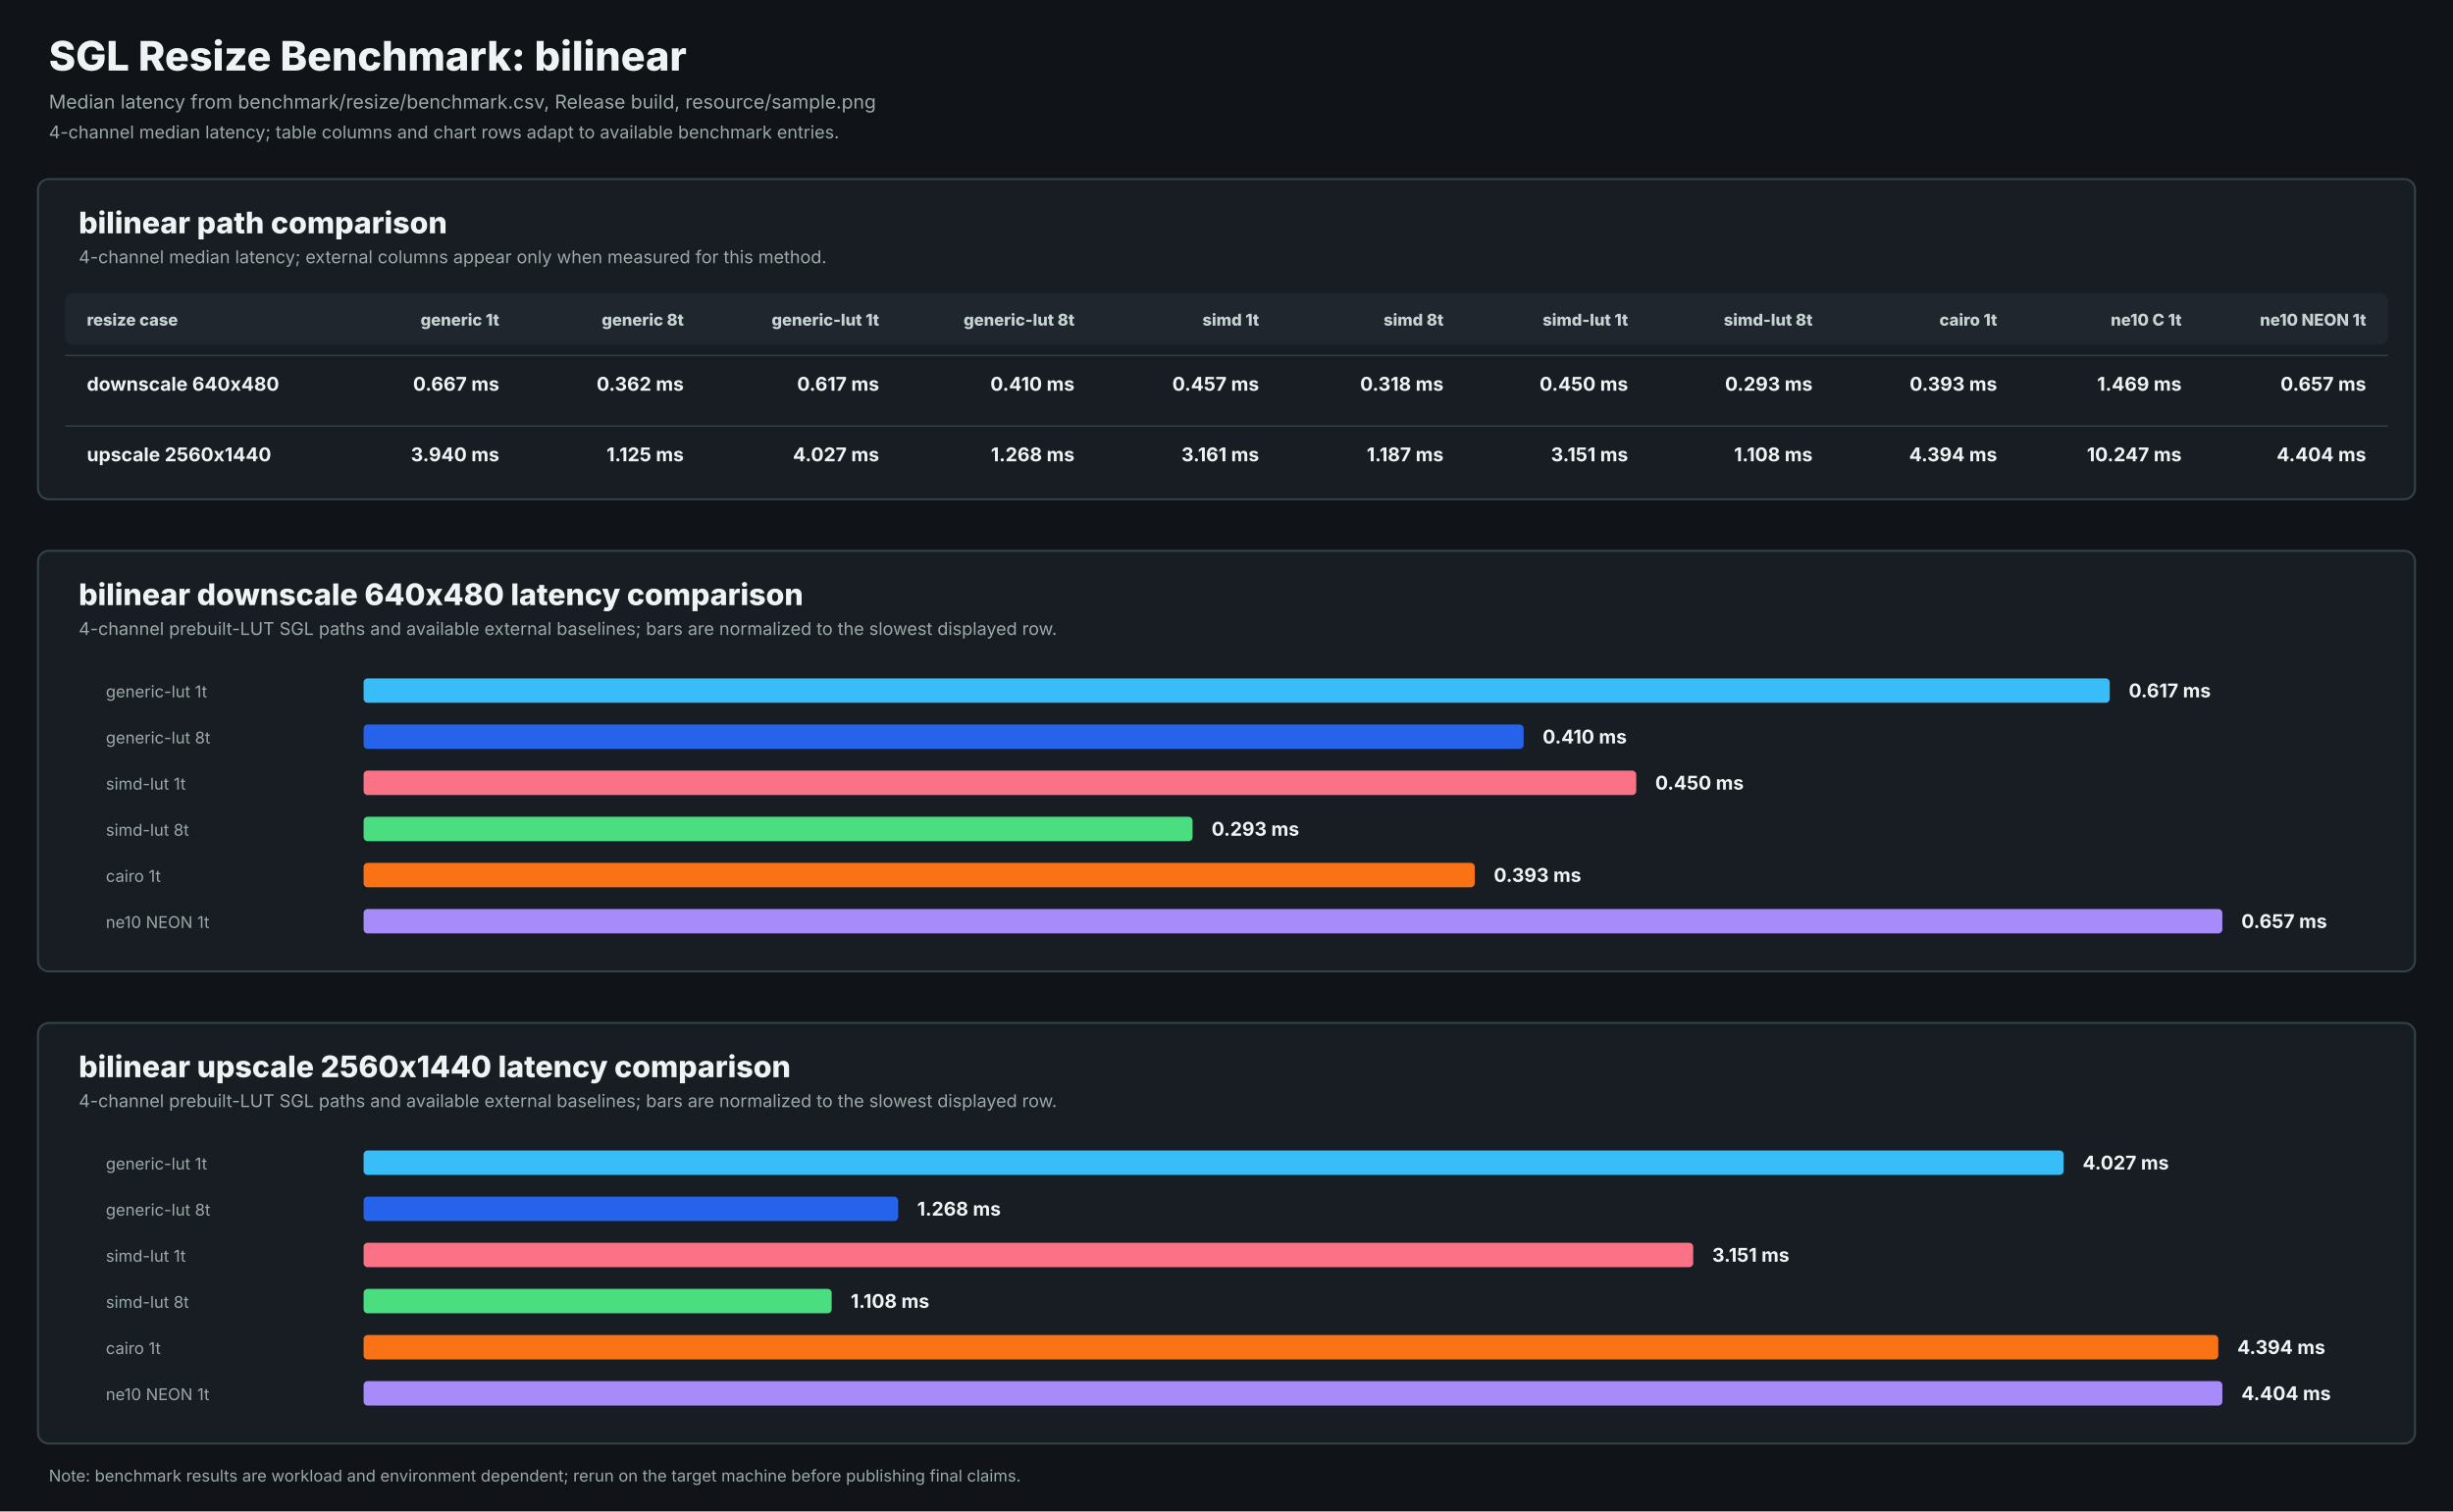
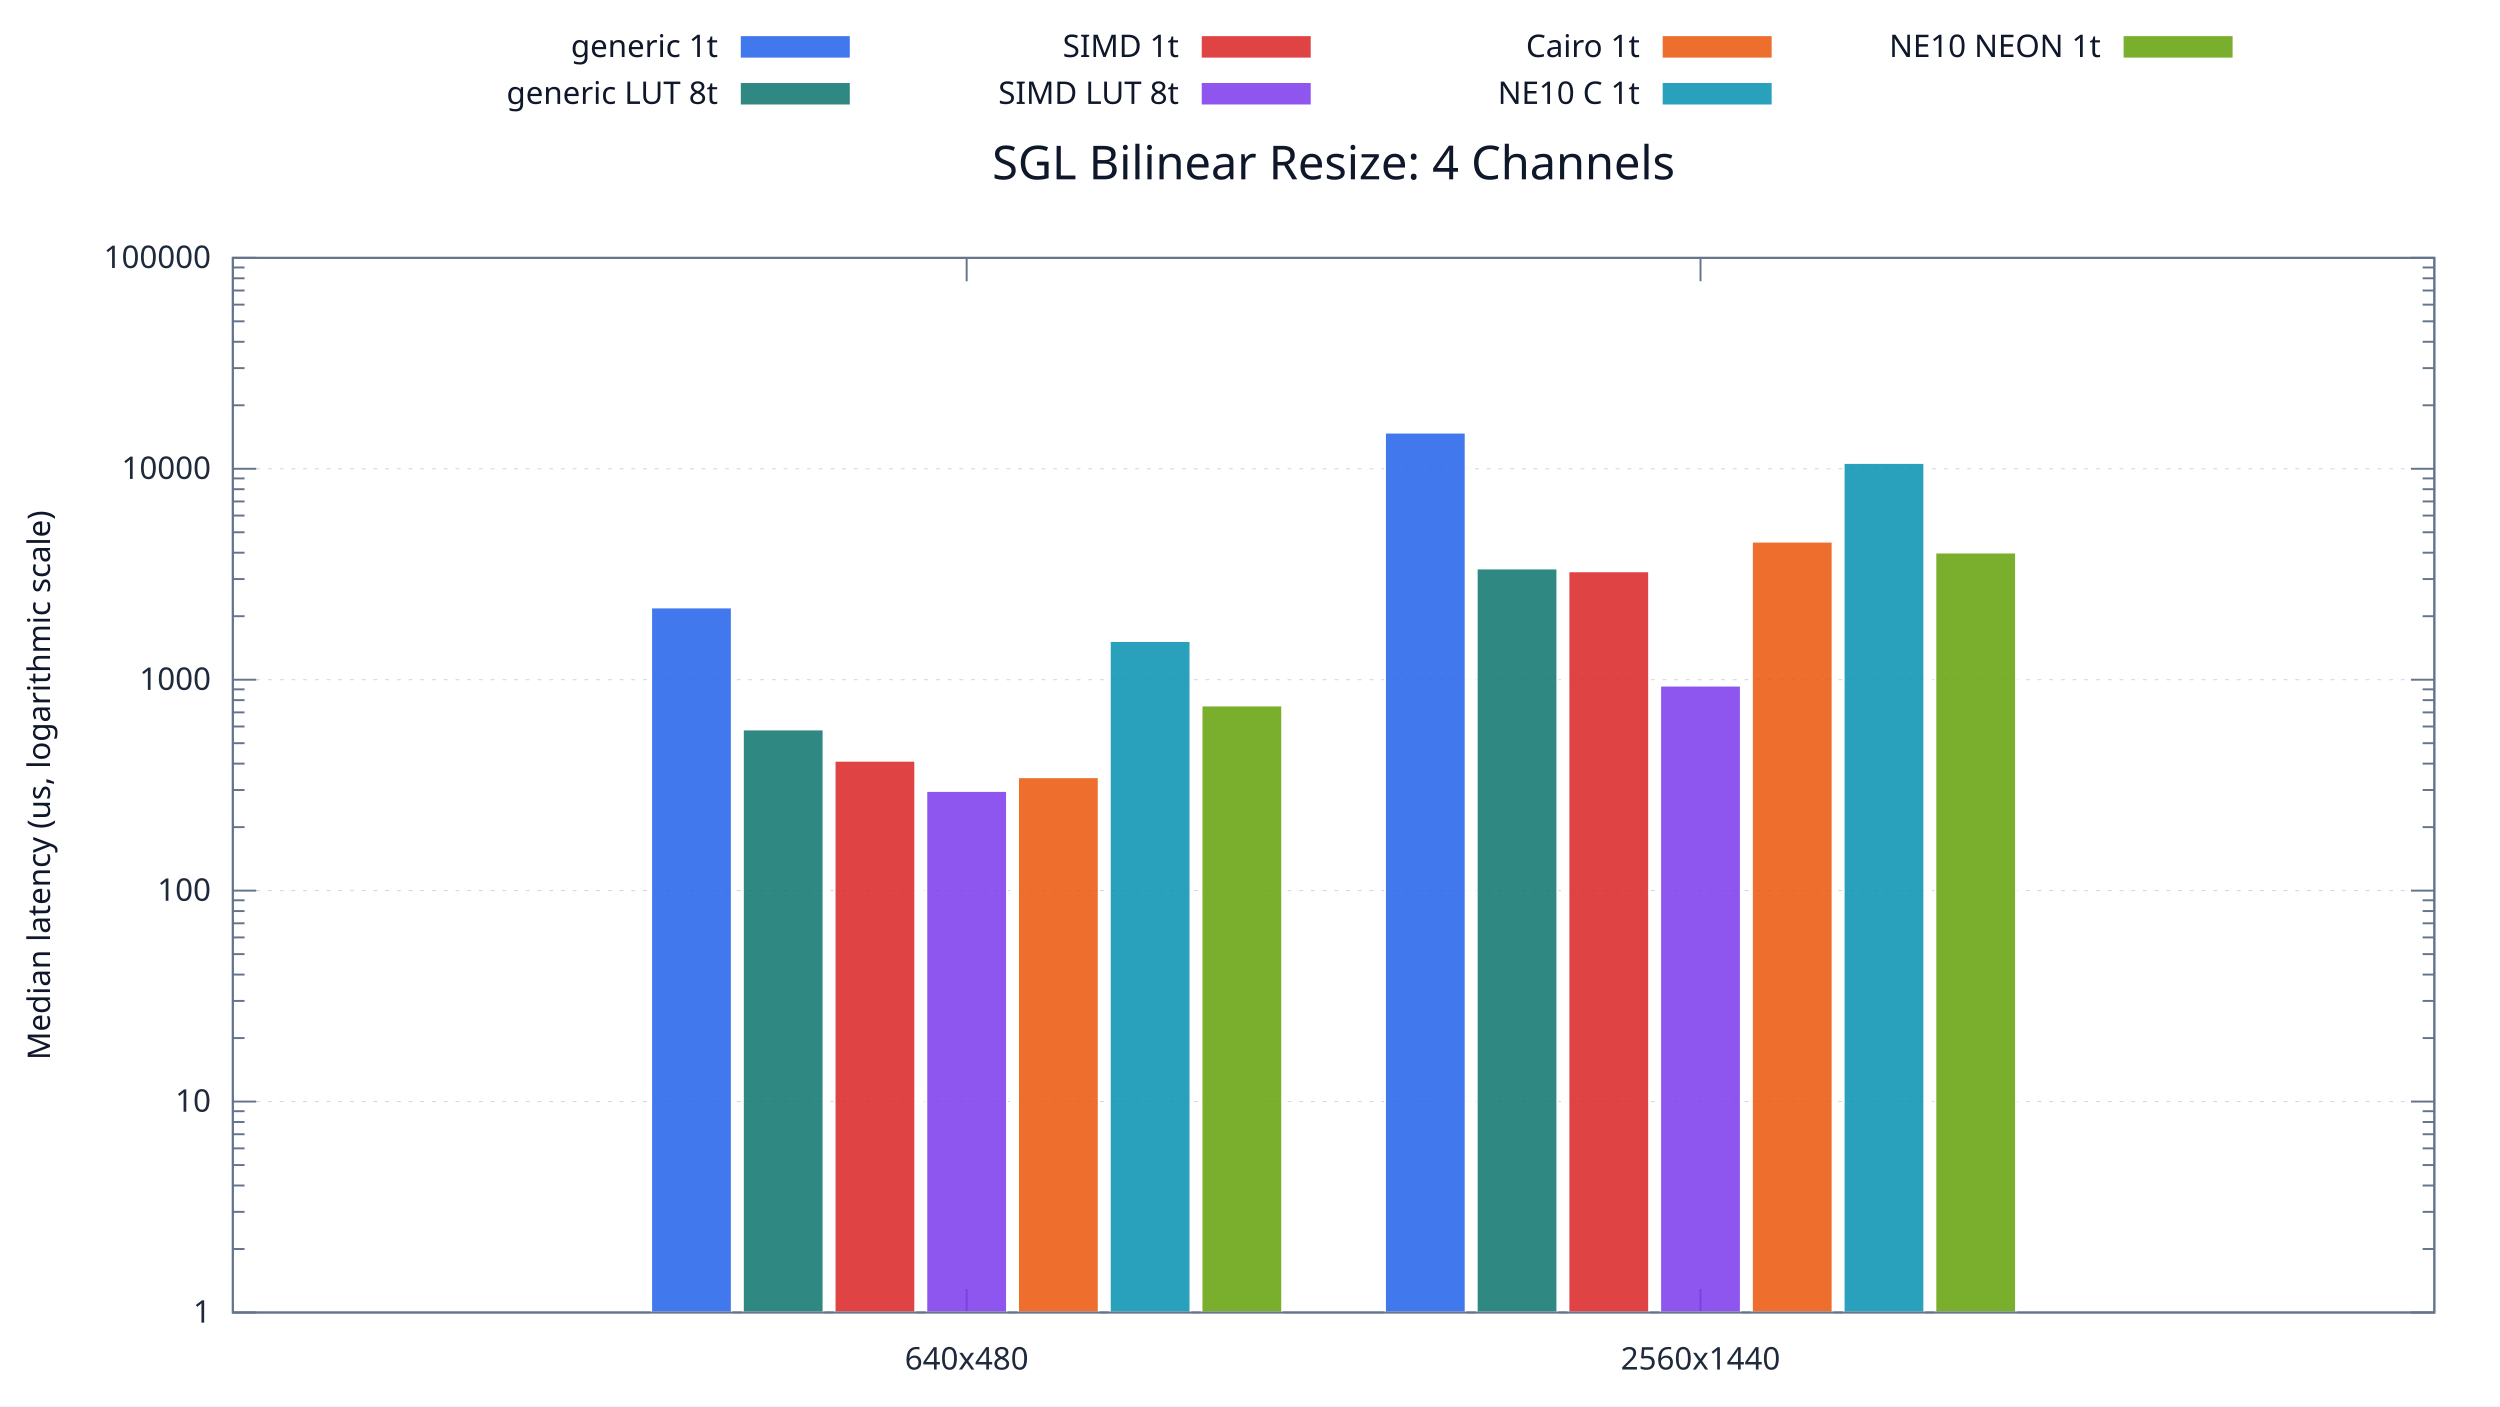
- <svg xmlns="http://www.w3.org/2000/svg" width="1808" height="1114" viewBox="0 0 1808 1114" role="img" aria-labelledby="title desc">
-   <defs>
-     <style>
-       .bg { fill: #101418; }
-       .panel { fill: #171d23; stroke: #34424a; stroke-width: 1.5; }
-       .header { fill: #1f262e; }
-       .line { stroke: #34424a; stroke-width: 1; }
-       .text { fill: #eef4f3; font-family: Inter, "Noto Sans KR", system-ui, sans-serif; }
-       .muted { fill: #9ba9a7; font-family: Inter, "Noto Sans KR", system-ui, sans-serif; }
-       .small { fill: #9ba9a7; font-family: Inter, "Noto Sans KR", system-ui, sans-serif; font-size: 12px; }
-       .cell { fill: #eef4f3; font-family: Inter, "Noto Sans KR", system-ui, sans-serif; font-size: 14px; font-weight: 650; }
-       .head { fill: #c6d4d1; font-family: Inter, "Noto Sans KR", system-ui, sans-serif; font-size: 12px; font-weight: 800; }
-       .speed { fill: #facc15; font-family: Inter, "Noto Sans KR", system-ui, sans-serif; font-size: 14px; font-weight: 800; }
-     </style>
-   </defs>
-   <rect class="bg" x="0" y="0" width="1808" height="1114" />
-   <text class="text" x="36" y="52" font-size="30" font-weight="800">SGL Resize Benchmark: bilinear</text>
-   <text class="muted" x="36" y="80" font-size="14">Median latency from benchmark/resize/benchmark.csv, Release build, resource/sample.png</text>
-   <text class="muted" x="36" y="102" font-size="13">4-channel median latency; table columns and chart rows adapt to available benchmark entries.</text>
-   <rect class="panel" x="28" y="132" width="1752" height="236" rx="8" />
-   <text class="text" x="58" y="172" font-size="22" font-weight="800">bilinear path comparison</text>
-   <text class="muted" x="58" y="194" font-size="13">4-channel median latency; external columns appear only when measured for this method.</text>
-   <rect class="header" x="48" y="216" width="1712" height="38" rx="6" />
-   <text class="head" x="64" y="240">resize case</text>
-   <text class="head" x="368" y="240" text-anchor="end">generic 1t</text>
-   <text class="head" x="504" y="240" text-anchor="end">generic 8t</text>
-   <text class="head" x="648" y="240" text-anchor="end">generic-lut 1t</text>
-   <text class="head" x="792" y="240" text-anchor="end">generic-lut 8t</text>
-   <text class="head" x="928" y="240" text-anchor="end">simd 1t</text>
-   <text class="head" x="1064" y="240" text-anchor="end">simd 8t</text>
-   <text class="head" x="1200" y="240" text-anchor="end">simd-lut 1t</text>
-   <text class="head" x="1336" y="240" text-anchor="end">simd-lut 8t</text>
-   <text class="head" x="1472" y="240" text-anchor="end">cairo 1t</text>
-   <text class="head" x="1608" y="240" text-anchor="end">ne10 C 1t</text>
-   <text class="head" x="1744" y="240" text-anchor="end">ne10 NEON 1t</text>
-   <line class="line" x1="48" y1="262" x2="1760" y2="262" />
-   <text class="cell" x="64" y="288">downscale 640x480</text>
-   <text class="cell" x="368" y="288" text-anchor="end">0.667 ms</text>
-   <text class="cell" x="504" y="288" text-anchor="end">0.362 ms</text>
-   <text class="cell" x="648" y="288" text-anchor="end">0.617 ms</text>
-   <text class="cell" x="792" y="288" text-anchor="end">0.410 ms</text>
-   <text class="cell" x="928" y="288" text-anchor="end">0.457 ms</text>
-   <text class="cell" x="1064" y="288" text-anchor="end">0.318 ms</text>
-   <text class="cell" x="1200" y="288" text-anchor="end">0.450 ms</text>
-   <text class="cell" x="1336" y="288" text-anchor="end">0.293 ms</text>
-   <text class="cell" x="1472" y="288" text-anchor="end">0.393 ms</text>
-   <text class="cell" x="1608" y="288" text-anchor="end">1.469 ms</text>
-   <text class="cell" x="1744" y="288" text-anchor="end">0.657 ms</text>
-   <line class="line" x1="48" y1="314" x2="1760" y2="314" />
-   <text class="cell" x="64" y="340">upscale 2560x1440</text>
-   <text class="cell" x="368" y="340" text-anchor="end">3.940 ms</text>
-   <text class="cell" x="504" y="340" text-anchor="end">1.125 ms</text>
-   <text class="cell" x="648" y="340" text-anchor="end">4.027 ms</text>
-   <text class="cell" x="792" y="340" text-anchor="end">1.268 ms</text>
-   <text class="cell" x="928" y="340" text-anchor="end">3.161 ms</text>
-   <text class="cell" x="1064" y="340" text-anchor="end">1.187 ms</text>
-   <text class="cell" x="1200" y="340" text-anchor="end">3.151 ms</text>
-   <text class="cell" x="1336" y="340" text-anchor="end">1.108 ms</text>
-   <text class="cell" x="1472" y="340" text-anchor="end">4.394 ms</text>
-   <text class="cell" x="1608" y="340" text-anchor="end">10.247 ms</text>
-   <text class="cell" x="1744" y="340" text-anchor="end">4.404 ms</text>
-   <rect class="panel" x="28" y="406" width="1752" height="310" rx="8" />
-   <text class="text" x="58" y="446" font-size="22" font-weight="800">bilinear downscale 640x480 latency comparison</text>
-   <text class="muted" x="58" y="468" font-size="13">4-channel prebuilt-LUT SGL paths and available external baselines; bars are normalized to the slowest displayed row.</text>
-   <text class="small" x="78" y="514">generic-lut 1t</text>
-   <rect x="268" y="500" width="1287" height="18" rx="3" fill="#38bdf8" />
-   <text class="cell" x="1569" y="514">0.617 ms</text>
-   <text class="small" x="78" y="548">generic-lut 8t</text>
-   <rect x="268" y="534" width="855" height="18" rx="3" fill="#2563eb" />
-   <text class="cell" x="1137" y="548">0.410 ms</text>
-   <text class="small" x="78" y="582">simd-lut 1t</text>
-   <rect x="268" y="568" width="938" height="18" rx="3" fill="#fb7185" />
-   <text class="cell" x="1220" y="582">0.450 ms</text>
-   <text class="small" x="78" y="616">simd-lut 8t</text>
-   <rect x="268" y="602" width="611" height="18" rx="3" fill="#4ade80" />
-   <text class="cell" x="893" y="616">0.293 ms</text>
-   <text class="small" x="78" y="650">cairo 1t</text>
-   <rect x="268" y="636" width="819" height="18" rx="3" fill="#f97316" />
-   <text class="cell" x="1101" y="650">0.393 ms</text>
-   <text class="small" x="78" y="684">ne10 NEON 1t</text>
-   <rect x="268" y="670" width="1370" height="18" rx="3" fill="#a78bfa" />
-   <text class="cell" x="1652" y="684">0.657 ms</text>
-   <rect class="panel" x="28" y="754" width="1752" height="310" rx="8" />
-   <text class="text" x="58" y="794" font-size="22" font-weight="800">bilinear upscale 2560x1440 latency comparison</text>
-   <text class="muted" x="58" y="816" font-size="13">4-channel prebuilt-LUT SGL paths and available external baselines; bars are normalized to the slowest displayed row.</text>
-   <text class="small" x="78" y="862">generic-lut 1t</text>
-   <rect x="268" y="848" width="1253" height="18" rx="3" fill="#38bdf8" />
-   <text class="cell" x="1535" y="862">4.027 ms</text>
-   <text class="small" x="78" y="896">generic-lut 8t</text>
-   <rect x="268" y="882" width="394" height="18" rx="3" fill="#2563eb" />
-   <text class="cell" x="676" y="896">1.268 ms</text>
-   <text class="small" x="78" y="930">simd-lut 1t</text>
-   <rect x="268" y="916" width="980" height="18" rx="3" fill="#fb7185" />
-   <text class="cell" x="1262" y="930">3.151 ms</text>
-   <text class="small" x="78" y="964">simd-lut 8t</text>
-   <rect x="268" y="950" width="345" height="18" rx="3" fill="#4ade80" />
-   <text class="cell" x="627" y="964">1.108 ms</text>
-   <text class="small" x="78" y="998">cairo 1t</text>
-   <rect x="268" y="984" width="1367" height="18" rx="3" fill="#f97316" />
-   <text class="cell" x="1649" y="998">4.394 ms</text>
-   <text class="small" x="78" y="1032">ne10 NEON 1t</text>
-   <rect x="268" y="1018" width="1370" height="18" rx="3" fill="#a78bfa" />
-   <text class="cell" x="1652" y="1032">4.404 ms</text>
-   <text class="small" x="36" y="1092">Note: benchmark results are workload and environment dependent; rerun on the target machine before publishing final claims.</text>
+ <svg xmlns="http://www.w3.org/2000/svg" xmlns:xlink="http://www.w3.org/1999/xlink" viewBox="0 0 1280 720">
+   <g id="gnuplot_canvas">
+     <rect x="0" y="0" width="1280" height="720" fill="#ffffff" />
+     <defs>
+       <circle id="gpDot" r="0.5" stroke-width="0.5" stroke="currentColor" />
+       <path id="gpPt0" stroke-width="0.167" stroke="currentColor" d="M-1,0 h2 M0,-1 v2" />
+       <path id="gpPt1" stroke-width="0.167" stroke="currentColor" d="M-1,-1 L1,1 M1,-1 L-1,1" />
+       <path id="gpPt2" stroke-width="0.167" stroke="currentColor" d="M-1,0 L1,0 M0,-1 L0,1 M-1,-1 L1,1 M-1,1 L1,-1" />
+       <rect id="gpPt3" stroke-width="0.167" stroke="currentColor" x="-1" y="-1" width="2" height="2" />
+       <rect id="gpPt4" stroke-width="0.167" stroke="currentColor" fill="currentColor" x="-1" y="-1" width="2" height="2" />
+       <circle id="gpPt5" stroke-width="0.167" stroke="currentColor" cx="0" cy="0" r="1" />
+       <use xlink:href="#gpPt5" id="gpPt6" fill="currentColor" stroke="none" />
+       <path id="gpPt7" stroke-width="0.167" stroke="currentColor" d="M0,-1.33 L-1.33,0.67 L1.33,0.67 z" />
+       <use xlink:href="#gpPt7" id="gpPt8" fill="currentColor" stroke="none" />
+       <use xlink:href="#gpPt7" id="gpPt9" stroke="currentColor" transform="rotate(180)" />
+       <use xlink:href="#gpPt9" id="gpPt10" fill="currentColor" stroke="none" />
+       <use xlink:href="#gpPt3" id="gpPt11" stroke="currentColor" transform="rotate(45)" />
+       <use xlink:href="#gpPt11" id="gpPt12" fill="currentColor" stroke="none" />
+       <path id="gpPt13" stroke-width="0.167" stroke="currentColor" d="M0,1.330 L1.265,0.411 L0.782,-1.067 L-0.782,-1.076 L-1.265,0.411 z" />
+       <use xlink:href="#gpPt13" id="gpPt14" fill="currentColor" stroke="none" />
+       <filter id="textbox" filterUnits="objectBoundingBox" x="0" y="0" height="1" width="1">
+         <feFlood flood-color="#FFFFFF" flood-opacity="1" result="bgnd" />
+         <feComposite in="SourceGraphic" in2="bgnd" operator="atop" />
+       </filter>
+       <filter id="greybox" filterUnits="objectBoundingBox" x="0" y="0" height="1" width="1">
+         <feFlood flood-color="lightgrey" flood-opacity="1" result="grey" />
+         <feComposite in="SourceGraphic" in2="grey" operator="atop" />
+       </filter>
+     </defs>
+     <g fill="none" color="#FFFFFF" stroke="currentColor" stroke-width="1.00" stroke-linecap="butt" stroke-linejoin="miter">
+ </g>
+     <g fill="none" color="black" stroke="currentColor" stroke-width="1.00" stroke-linecap="butt" stroke-linejoin="miter">
+ </g>
+     <g fill="none" color="black" stroke="rgb(100, 116, 139)" stroke-width="0.50" stroke-linecap="butt" stroke-linejoin="miter">
+ </g>
+     <g fill="none" color="gray" stroke="currentColor" stroke-width="0.50" stroke-linecap="butt" stroke-linejoin="miter">
+       <path stroke="rgb(203, 213, 225)" stroke-dasharray="2,4" class="gridline" d="M119.20,672.00 L1246.39,672.00  " />
+     </g>
+     <g fill="none" color="gray" stroke="rgb(203, 213, 225)" stroke-width="1.00" stroke-linecap="butt" stroke-linejoin="miter">
+ </g>
+     <g fill="none" color="black" stroke="currentColor" stroke-width="1.00" stroke-linecap="butt" stroke-linejoin="miter">
+       <path stroke="rgb(100, 116, 139)" d="M119.20,672.00 L131.20,672.00 M1246.39,672.00 L1234.39,672.00  " />
+       <g transform="translate(108.00,677.20)" stroke="none" fill="rgb(30,41,59)" font-family="sans" font-size="16.00" text-anchor="end">
+         <text>
+           <tspan font-family="sans">1</tspan>
+         </text>
+       </g>
+     </g>
+     <g fill="none" color="black" stroke="currentColor" stroke-width="1.00" stroke-linecap="butt" stroke-linejoin="miter">
+       <path stroke="rgb(100, 116, 139)" d="M119.20,639.49 L125.20,639.49 M1246.39,639.49 L1240.39,639.49 M119.20,620.47 L125.20,620.47 M1246.39,620.47 L1240.39,620.47   M119.20,606.98 L125.20,606.98 M1246.39,606.98 L1240.39,606.98 M119.20,596.51 L125.20,596.51 M1246.39,596.51 L1240.39,596.51   M119.20,587.96 L125.20,587.96 M1246.39,587.96 L1240.39,587.96 M119.20,580.73 L125.20,580.73 M1246.39,580.73 L1240.39,580.73   M119.20,574.47 L125.20,574.47 M1246.39,574.47 L1240.39,574.47 M119.20,568.94 L125.20,568.94 M1246.39,568.94 L1240.39,568.94    " />
+     </g>
+     <g fill="none" color="black" stroke="rgb(100, 116, 139)" stroke-width="0.50" stroke-linecap="butt" stroke-linejoin="miter">
+ </g>
+     <g fill="none" color="gray" stroke="currentColor" stroke-width="0.50" stroke-linecap="butt" stroke-linejoin="miter">
+       <path stroke="rgb(203, 213, 225)" stroke-dasharray="2,4" class="gridline" d="M119.20,564.00 L1246.39,564.00  " />
+     </g>
+     <g fill="none" color="gray" stroke="rgb(203, 213, 225)" stroke-width="1.00" stroke-linecap="butt" stroke-linejoin="miter">
+ </g>
+     <g fill="none" color="black" stroke="currentColor" stroke-width="1.00" stroke-linecap="butt" stroke-linejoin="miter">
+       <path stroke="rgb(100, 116, 139)" d="M119.20,564.00 L131.20,564.00 M1246.39,564.00 L1234.39,564.00  " />
+       <g transform="translate(108.00,569.20)" stroke="none" fill="rgb(30,41,59)" font-family="sans" font-size="16.00" text-anchor="end">
+         <text>
+           <tspan font-family="sans">10</tspan>
+         </text>
+       </g>
+     </g>
+     <g fill="none" color="black" stroke="currentColor" stroke-width="1.00" stroke-linecap="butt" stroke-linejoin="miter">
+       <path stroke="rgb(100, 116, 139)" d="M119.20,531.49 L125.20,531.49 M1246.39,531.49 L1240.39,531.49 M119.20,512.47 L125.20,512.47 M1246.39,512.47 L1240.39,512.47   M119.20,498.98 L125.20,498.98 M1246.39,498.98 L1240.39,498.98 M119.20,488.51 L125.20,488.51 M1246.39,488.51 L1240.39,488.51   M119.20,479.96 L125.20,479.96 M1246.39,479.96 L1240.39,479.96 M119.20,472.73 L125.20,472.73 M1246.39,472.73 L1240.39,472.73   M119.20,466.47 L125.20,466.47 M1246.39,466.47 L1240.39,466.47 M119.20,460.95 L125.20,460.95 M1246.39,460.95 L1240.39,460.95    " />
+     </g>
+     <g fill="none" color="black" stroke="rgb(100, 116, 139)" stroke-width="0.50" stroke-linecap="butt" stroke-linejoin="miter">
+ </g>
+     <g fill="none" color="gray" stroke="currentColor" stroke-width="0.50" stroke-linecap="butt" stroke-linejoin="miter">
+       <path stroke="rgb(203, 213, 225)" stroke-dasharray="2,4" class="gridline" d="M119.20,456.00 L1246.39,456.00  " />
+     </g>
+     <g fill="none" color="gray" stroke="rgb(203, 213, 225)" stroke-width="1.00" stroke-linecap="butt" stroke-linejoin="miter">
+ </g>
+     <g fill="none" color="black" stroke="currentColor" stroke-width="1.00" stroke-linecap="butt" stroke-linejoin="miter">
+       <path stroke="rgb(100, 116, 139)" d="M119.20,456.00 L131.20,456.00 M1246.39,456.00 L1234.39,456.00  " />
+       <g transform="translate(108.00,461.20)" stroke="none" fill="rgb(30,41,59)" font-family="sans" font-size="16.00" text-anchor="end">
+         <text>
+           <tspan font-family="sans">100</tspan>
+         </text>
+       </g>
+     </g>
+     <g fill="none" color="black" stroke="currentColor" stroke-width="1.00" stroke-linecap="butt" stroke-linejoin="miter">
+       <path stroke="rgb(100, 116, 139)" d="M119.20,423.49 L125.20,423.49 M1246.39,423.49 L1240.39,423.49 M119.20,404.48 L125.20,404.48 M1246.39,404.48 L1240.39,404.48   M119.20,390.98 L125.20,390.98 M1246.39,390.98 L1240.39,390.98 M119.20,380.52 L125.20,380.52 M1246.39,380.52 L1240.39,380.52   M119.20,371.97 L125.20,371.97 M1246.39,371.97 L1240.39,371.97 M119.20,364.74 L125.20,364.74 M1246.39,364.74 L1240.39,364.74   M119.20,358.47 L125.20,358.47 M1246.39,358.47 L1240.39,358.47 M119.20,352.95 L125.20,352.95 M1246.39,352.95 L1240.39,352.95    " />
+     </g>
+     <g fill="none" color="black" stroke="rgb(100, 116, 139)" stroke-width="0.50" stroke-linecap="butt" stroke-linejoin="miter">
+ </g>
+     <g fill="none" color="gray" stroke="currentColor" stroke-width="0.50" stroke-linecap="butt" stroke-linejoin="miter">
+       <path stroke="rgb(203, 213, 225)" stroke-dasharray="2,4" class="gridline" d="M119.20,348.01 L1246.39,348.01  " />
+     </g>
+     <g fill="none" color="gray" stroke="rgb(203, 213, 225)" stroke-width="1.00" stroke-linecap="butt" stroke-linejoin="miter">
+ </g>
+     <g fill="none" color="black" stroke="currentColor" stroke-width="1.00" stroke-linecap="butt" stroke-linejoin="miter">
+       <path stroke="rgb(100, 116, 139)" d="M119.20,348.01 L131.20,348.01 M1246.39,348.01 L1234.39,348.01  " />
+       <g transform="translate(108.00,353.21)" stroke="none" fill="rgb(30,41,59)" font-family="sans" font-size="16.00" text-anchor="end">
+         <text>
+           <tspan font-family="sans">1000</tspan>
+         </text>
+       </g>
+     </g>
+     <g fill="none" color="black" stroke="currentColor" stroke-width="1.00" stroke-linecap="butt" stroke-linejoin="miter">
+       <path stroke="rgb(100, 116, 139)" d="M119.20,315.50 L125.20,315.50 M1246.39,315.50 L1240.39,315.50 M119.20,296.48 L125.20,296.48 M1246.39,296.48 L1240.39,296.48   M119.20,282.98 L125.20,282.98 M1246.39,282.98 L1240.39,282.98 M119.20,272.52 L125.20,272.52 M1246.39,272.52 L1240.39,272.52   M119.20,263.97 L125.20,263.97 M1246.39,263.97 L1240.39,263.97 M119.20,256.74 L125.20,256.74 M1246.39,256.74 L1240.39,256.74   M119.20,250.47 L125.20,250.47 M1246.39,250.47 L1240.39,250.47 M119.20,244.95 L125.20,244.95 M1246.39,244.95 L1240.39,244.95    " />
+     </g>
+     <g fill="none" color="black" stroke="rgb(100, 116, 139)" stroke-width="0.50" stroke-linecap="butt" stroke-linejoin="miter">
+ </g>
+     <g fill="none" color="gray" stroke="currentColor" stroke-width="0.50" stroke-linecap="butt" stroke-linejoin="miter">
+       <path stroke="rgb(203, 213, 225)" stroke-dasharray="2,4" class="gridline" d="M119.20,240.01 L1246.39,240.01  " />
+     </g>
+     <g fill="none" color="gray" stroke="rgb(203, 213, 225)" stroke-width="1.00" stroke-linecap="butt" stroke-linejoin="miter">
+ </g>
+     <g fill="none" color="black" stroke="currentColor" stroke-width="1.00" stroke-linecap="butt" stroke-linejoin="miter">
+       <path stroke="rgb(100, 116, 139)" d="M119.20,240.01 L131.20,240.01 M1246.39,240.01 L1234.39,240.01  " />
+       <g transform="translate(108.00,245.21)" stroke="none" fill="rgb(30,41,59)" font-family="sans" font-size="16.00" text-anchor="end">
+         <text>
+           <tspan font-family="sans">10000</tspan>
+         </text>
+       </g>
+     </g>
+     <g fill="none" color="black" stroke="currentColor" stroke-width="1.00" stroke-linecap="butt" stroke-linejoin="miter">
+       <path stroke="rgb(100, 116, 139)" d="M119.20,207.50 L125.20,207.50 M1246.39,207.50 L1240.39,207.50 M119.20,188.48 L125.20,188.48 M1246.39,188.48 L1240.39,188.48   M119.20,174.99 L125.20,174.99 M1246.39,174.99 L1240.39,174.99 M119.20,164.52 L125.20,164.52 M1246.39,164.52 L1240.39,164.52   M119.20,155.97 L125.20,155.97 M1246.39,155.97 L1240.39,155.97 M119.20,148.74 L125.20,148.74 M1246.39,148.74 L1240.39,148.74   M119.20,142.48 L125.20,142.48 M1246.39,142.48 L1240.39,142.48 M119.20,136.95 L125.20,136.95 M1246.39,136.95 L1240.39,136.95    " />
+     </g>
+     <g fill="none" color="black" stroke="rgb(100, 116, 139)" stroke-width="0.50" stroke-linecap="butt" stroke-linejoin="miter">
+ </g>
+     <g fill="none" color="gray" stroke="currentColor" stroke-width="0.50" stroke-linecap="butt" stroke-linejoin="miter">
+       <path stroke="rgb(203, 213, 225)" stroke-dasharray="2,4" class="gridline" d="M119.20,132.01 L1246.39,132.01  " />
+     </g>
+     <g fill="none" color="gray" stroke="rgb(203, 213, 225)" stroke-width="1.00" stroke-linecap="butt" stroke-linejoin="miter">
+ </g>
+     <g fill="none" color="black" stroke="currentColor" stroke-width="1.00" stroke-linecap="butt" stroke-linejoin="miter">
+       <path stroke="rgb(100, 116, 139)" d="M119.20,132.01 L131.20,132.01 M1246.39,132.01 L1234.39,132.01  " />
+       <g transform="translate(108.00,137.21)" stroke="none" fill="rgb(30,41,59)" font-family="sans" font-size="16.00" text-anchor="end">
+         <text>
+           <tspan font-family="sans">100000</tspan>
+         </text>
+       </g>
+     </g>
+     <g fill="none" color="black" stroke="currentColor" stroke-width="1.00" stroke-linecap="butt" stroke-linejoin="miter">
+       <path stroke="rgb(100, 116, 139)" d="M494.93,672.00 L494.93,660.00 M494.93,132.01 L494.93,144.01  " />
+       <g transform="translate(494.93,701.20)" stroke="none" fill="rgb(30,41,59)" font-family="sans" font-size="16.00" text-anchor="middle">
+         <text>
+           <tspan font-family="sans">640x480</tspan>
+         </text>
+       </g>
+     </g>
+     <g fill="none" color="black" stroke="currentColor" stroke-width="1.00" stroke-linecap="butt" stroke-linejoin="miter">
+       <path stroke="rgb(100, 116, 139)" d="M870.66,672.00 L870.66,660.00 M870.66,132.01 L870.66,144.01  " />
+       <g transform="translate(870.66,701.20)" stroke="none" fill="rgb(30,41,59)" font-family="sans" font-size="16.00" text-anchor="middle">
+         <text>
+           <tspan font-family="sans">2560x1440</tspan>
+         </text>
+       </g>
+     </g>
+     <g fill="none" color="black" stroke="currentColor" stroke-width="1.00" stroke-linecap="butt" stroke-linejoin="miter">
+ </g>
+     <g fill="none" color="black" stroke="currentColor" stroke-width="1.00" stroke-linecap="butt" stroke-linejoin="miter">
+       <path stroke="rgb(100, 116, 139)" d="M119.20,132.01 L119.20,672.00 L1246.39,672.00 L1246.39,132.01 L119.20,132.01 Z  " />
+     </g>
+     <g fill="none" color="black" stroke="currentColor" stroke-width="1.00" stroke-linecap="butt" stroke-linejoin="miter">
+ </g>
+     <g id="gnuplot_plot_1">
+       <g fill="none" color="black" stroke="currentColor" stroke-width="1.00" stroke-linecap="butt" stroke-linejoin="miter">
+         <g transform="translate(367.59,29.20)" stroke="none" fill="rgb(15,23,42)" font-family="sans" font-size="16.00" text-anchor="end">
+           <text>
+             <tspan font-family="sans">generic 1t</tspan>
+           </text>
+         </g>
+       </g>
+       <g fill="none" color="black" stroke="currentColor" stroke-width="1.00" stroke-linecap="butt" stroke-linejoin="miter">
+         <g stroke="none" shape-rendering="crispEdges">
+           <polygon fill="rgb( 37,  99, 235)" fill-opacity="0.86" points="378.79,30.00 435.59,30.00 435.59,18.00 378.79,18.00 " />
+         </g>
+         <path stroke="rgb(255, 255, 255)" d="M378.79,30.00 L435.59,30.00 L435.59,18.00 L378.79,18.00 L378.79,30.00 Z  " />
+       </g>
+       <g fill="none" color="black" stroke="currentColor" stroke-width="1.00" stroke-linecap="butt" stroke-linejoin="miter">
+         <g stroke="none" shape-rendering="crispEdges">
+           <polygon fill="rgb( 37,  99, 235)" fill-opacity="0.86" points="333.37,672.00 374.71,672.00 374.71,310.99 333.37,310.99 " />
+         </g>
+         <path stroke="rgb(255, 255, 255)" d="M333.37,672.00 L333.37,311.00 L374.70,311.00 L374.70,672.00 L333.37,672.00 Z  " />
+       </g>
+       <g fill="none" color="black" stroke="currentColor" stroke-width="1.00" stroke-linecap="butt" stroke-linejoin="miter">
+         <g stroke="none" shape-rendering="crispEdges">
+           <polygon fill="rgb( 37,  99, 235)" fill-opacity="0.86" points="709.10,672.00 750.44,672.00 750.44,221.46 709.10,221.46 " />
+         </g>
+         <path stroke="rgb(255, 255, 255)" d="M709.10,672.00 L709.10,221.47 L750.43,221.47 L750.43,672.00 L709.10,672.00 Z  " />
+       </g>
+       <g fill="none" color="black" stroke="currentColor" stroke-width="1.00" stroke-linecap="butt" stroke-linejoin="miter">
+ </g>
+     </g>
+     <g id="gnuplot_plot_2">
+       <g fill="none" color="black" stroke="currentColor" stroke-width="1.00" stroke-linecap="butt" stroke-linejoin="miter">
+         <g transform="translate(367.59,53.20)" stroke="none" fill="rgb(15,23,42)" font-family="sans" font-size="16.00" text-anchor="end">
+           <text>
+             <tspan font-family="sans">generic LUT 8t</tspan>
+           </text>
+         </g>
+       </g>
+       <g fill="none" color="black" stroke="currentColor" stroke-width="1.00" stroke-linecap="butt" stroke-linejoin="miter">
+         <g stroke="none" shape-rendering="crispEdges">
+           <polygon fill="rgb( 15, 118, 110)" fill-opacity="0.86" points="378.79,54.00 435.59,54.00 435.59,42.00 378.79,42.00 " />
+         </g>
+         <path stroke="rgb(255, 255, 255)" d="M378.79,54.00 L435.59,54.00 L435.59,42.00 L378.79,42.00 L378.79,54.00 Z  " />
+       </g>
+       <g fill="none" color="black" stroke="currentColor" stroke-width="1.00" stroke-linecap="butt" stroke-linejoin="miter">
+         <g stroke="none" shape-rendering="crispEdges">
+           <polygon fill="rgb( 15, 118, 110)" fill-opacity="0.86" points="380.33,672.00 421.67,672.00 421.67,373.46 380.33,373.46 " />
+         </g>
+         <path stroke="rgb(255, 255, 255)" d="M380.33,672.00 L380.33,373.47 L421.66,373.47 L421.66,672.00 L380.33,672.00 Z  " />
+       </g>
+       <g fill="none" color="black" stroke="currentColor" stroke-width="1.00" stroke-linecap="butt" stroke-linejoin="miter">
+         <g stroke="none" shape-rendering="crispEdges">
+           <polygon fill="rgb( 15, 118, 110)" fill-opacity="0.86" points="756.06,672.00 797.40,672.00 797.40,291.04 756.06,291.04 " />
+         </g>
+         <path stroke="rgb(255, 255, 255)" d="M756.06,672.00 L756.06,291.05 L797.39,291.05 L797.39,672.00 L756.06,672.00 Z  " />
+       </g>
+       <g fill="none" color="black" stroke="currentColor" stroke-width="1.00" stroke-linecap="butt" stroke-linejoin="miter">
+ </g>
+     </g>
+     <g id="gnuplot_plot_3">
+       <g fill="none" color="black" stroke="currentColor" stroke-width="1.00" stroke-linecap="butt" stroke-linejoin="miter">
+         <g transform="translate(603.59,29.20)" stroke="none" fill="rgb(15,23,42)" font-family="sans" font-size="16.00" text-anchor="end">
+           <text>
+             <tspan font-family="sans">SIMD 1t</tspan>
+           </text>
+         </g>
+       </g>
+       <g fill="none" color="black" stroke="currentColor" stroke-width="1.00" stroke-linecap="butt" stroke-linejoin="miter">
+         <g stroke="none" shape-rendering="crispEdges">
+           <polygon fill="rgb(220,  38,  38)" fill-opacity="0.86" points="614.79,30.00 671.59,30.00 671.59,18.00 614.79,18.00 " />
+         </g>
+         <path stroke="rgb(255, 255, 255)" d="M614.79,30.00 L671.59,30.00 L671.59,18.00 L614.79,18.00 L614.79,30.00 Z  " />
+       </g>
+       <g fill="none" color="black" stroke="currentColor" stroke-width="1.00" stroke-linecap="butt" stroke-linejoin="miter">
+         <g stroke="none" shape-rendering="crispEdges">
+           <polygon fill="rgb(220,  38,  38)" fill-opacity="0.86" points="427.30,672.00 468.64,672.00 468.64,389.47 427.30,389.47 " />
+         </g>
+         <path stroke="rgb(255, 255, 255)" d="M427.30,672.00 L427.30,389.48 L468.63,389.48 L468.63,672.00 L427.30,672.00 Z  " />
+       </g>
+       <g fill="none" color="black" stroke="currentColor" stroke-width="1.00" stroke-linecap="butt" stroke-linejoin="miter">
+         <g stroke="none" shape-rendering="crispEdges">
+           <polygon fill="rgb(220,  38,  38)" fill-opacity="0.86" points="803.03,672.00 844.37,672.00 844.37,292.48 803.03,292.48 " />
+         </g>
+         <path stroke="rgb(255, 255, 255)" d="M803.03,672.00 L803.03,292.49 L844.36,292.49 L844.36,672.00 L803.03,672.00 Z  " />
+       </g>
+       <g fill="none" color="black" stroke="currentColor" stroke-width="1.00" stroke-linecap="butt" stroke-linejoin="miter">
+ </g>
+     </g>
+     <g id="gnuplot_plot_4">
+       <g fill="none" color="black" stroke="currentColor" stroke-width="1.00" stroke-linecap="butt" stroke-linejoin="miter">
+         <g transform="translate(603.59,53.20)" stroke="none" fill="rgb(15,23,42)" font-family="sans" font-size="16.00" text-anchor="end">
+           <text>
+             <tspan font-family="sans">SIMD LUT 8t</tspan>
+           </text>
+         </g>
+       </g>
+       <g fill="none" color="black" stroke="currentColor" stroke-width="1.00" stroke-linecap="butt" stroke-linejoin="miter">
+         <g stroke="none" shape-rendering="crispEdges">
+           <polygon fill="rgb(124,  58, 237)" fill-opacity="0.86" points="614.79,54.00 671.59,54.00 671.59,42.00 614.79,42.00 " />
+         </g>
+         <path stroke="rgb(255, 255, 255)" d="M614.79,54.00 L671.59,54.00 L671.59,42.00 L614.79,42.00 L614.79,54.00 Z  " />
+       </g>
+       <g fill="none" color="black" stroke="currentColor" stroke-width="1.00" stroke-linecap="butt" stroke-linejoin="miter">
+         <g stroke="none" shape-rendering="crispEdges">
+           <polygon fill="rgb(124,  58, 237)" fill-opacity="0.86" points="474.26,672.00 515.61,672.00 515.61,404.94 474.26,404.94 " />
+         </g>
+         <path stroke="rgb(255, 255, 255)" d="M474.26,672.00 L474.26,404.95 L515.60,404.95 L515.60,672.00 L474.26,672.00 Z  " />
+       </g>
+       <g fill="none" color="black" stroke="currentColor" stroke-width="1.00" stroke-linecap="butt" stroke-linejoin="miter">
+         <g stroke="none" shape-rendering="crispEdges">
+           <polygon fill="rgb(124,  58, 237)" fill-opacity="0.86" points="849.99,672.00 891.34,672.00 891.34,351.00 849.99,351.00 " />
+         </g>
+         <path stroke="rgb(255, 255, 255)" d="M849.99,672.00 L849.99,351.01 L891.33,351.01 L891.33,672.00 L849.99,672.00 Z  " />
+       </g>
+       <g fill="none" color="black" stroke="currentColor" stroke-width="1.00" stroke-linecap="butt" stroke-linejoin="miter">
+ </g>
+     </g>
+     <g id="gnuplot_plot_5">
+       <g fill="none" color="black" stroke="currentColor" stroke-width="1.00" stroke-linecap="butt" stroke-linejoin="miter">
+         <g transform="translate(839.59,29.20)" stroke="none" fill="rgb(15,23,42)" font-family="sans" font-size="16.00" text-anchor="end">
+           <text>
+             <tspan font-family="sans">Cairo 1t</tspan>
+           </text>
+         </g>
+       </g>
+       <g fill="none" color="black" stroke="currentColor" stroke-width="1.00" stroke-linecap="butt" stroke-linejoin="miter">
+         <g stroke="none" shape-rendering="crispEdges">
+           <polygon fill="rgb(234,  88,  12)" fill-opacity="0.86" points="850.79,30.00 907.59,30.00 907.59,18.00 850.79,18.00 " />
+         </g>
+         <path stroke="rgb(255, 255, 255)" d="M850.79,30.00 L907.59,30.00 L907.59,18.00 L850.79,18.00 L850.79,30.00 Z  " />
+       </g>
+       <g fill="none" color="black" stroke="currentColor" stroke-width="1.00" stroke-linecap="butt" stroke-linejoin="miter">
+         <g stroke="none" shape-rendering="crispEdges">
+           <polygon fill="rgb(234,  88,  12)" fill-opacity="0.86" points="521.23,672.00 562.57,672.00 562.57,397.91 521.23,397.91 " />
+         </g>
+         <path stroke="rgb(255, 255, 255)" d="M521.23,672.00 L521.23,397.92 L562.56,397.92 L562.56,672.00 L521.23,672.00 Z  " />
+       </g>
+       <g fill="none" color="black" stroke="currentColor" stroke-width="1.00" stroke-linecap="butt" stroke-linejoin="miter">
+         <g stroke="none" shape-rendering="crispEdges">
+           <polygon fill="rgb(234,  88,  12)" fill-opacity="0.86" points="896.96,672.00 938.30,672.00 938.30,277.28 896.96,277.28 " />
+         </g>
+         <path stroke="rgb(255, 255, 255)" d="M896.96,672.00 L896.96,277.29 L938.29,277.29 L938.29,672.00 L896.96,672.00 Z  " />
+       </g>
+       <g fill="none" color="black" stroke="currentColor" stroke-width="1.00" stroke-linecap="butt" stroke-linejoin="miter">
+ </g>
+     </g>
+     <g id="gnuplot_plot_6">
+       <g fill="none" color="black" stroke="currentColor" stroke-width="1.00" stroke-linecap="butt" stroke-linejoin="miter">
+         <g transform="translate(839.59,53.20)" stroke="none" fill="rgb(15,23,42)" font-family="sans" font-size="16.00" text-anchor="end">
+           <text>
+             <tspan font-family="sans">NE10 C 1t</tspan>
+           </text>
+         </g>
+       </g>
+       <g fill="none" color="black" stroke="currentColor" stroke-width="1.00" stroke-linecap="butt" stroke-linejoin="miter">
+         <g stroke="none" shape-rendering="crispEdges">
+           <polygon fill="rgb(  8, 145, 178)" fill-opacity="0.86" points="850.79,54.00 907.59,54.00 907.59,42.00 850.79,42.00 " />
+         </g>
+         <path stroke="rgb(255, 255, 255)" d="M850.79,54.00 L907.59,54.00 L907.59,42.00 L850.79,42.00 L850.79,54.00 Z  " />
+       </g>
+       <g fill="none" color="black" stroke="currentColor" stroke-width="1.00" stroke-linecap="butt" stroke-linejoin="miter">
+         <g stroke="none" shape-rendering="crispEdges">
+           <polygon fill="rgb(  8, 145, 178)" fill-opacity="0.86" points="568.20,672.00 609.54,672.00 609.54,328.17 568.20,328.17 " />
+         </g>
+         <path stroke="rgb(255, 255, 255)" d="M568.20,672.00 L568.20,328.18 L609.53,328.18 L609.53,672.00 L568.20,672.00 Z  " />
+       </g>
+       <g fill="none" color="black" stroke="currentColor" stroke-width="1.00" stroke-linecap="butt" stroke-linejoin="miter">
+         <g stroke="none" shape-rendering="crispEdges">
+           <polygon fill="rgb(  8, 145, 178)" fill-opacity="0.86" points="943.93,672.00 985.27,672.00 985.27,237.00 943.93,237.00 " />
+         </g>
+         <path stroke="rgb(255, 255, 255)" d="M943.93,672.00 L943.93,237.01 L985.26,237.01 L985.26,672.00 L943.93,672.00 Z  " />
+       </g>
+       <g fill="none" color="black" stroke="currentColor" stroke-width="1.00" stroke-linecap="butt" stroke-linejoin="miter">
+ </g>
+     </g>
+     <g id="gnuplot_plot_7">
+       <g fill="none" color="black" stroke="currentColor" stroke-width="1.00" stroke-linecap="butt" stroke-linejoin="miter">
+         <g transform="translate(1075.59,29.20)" stroke="none" fill="rgb(15,23,42)" font-family="sans" font-size="16.00" text-anchor="end">
+           <text>
+             <tspan font-family="sans">NE10 NEON 1t</tspan>
+           </text>
+         </g>
+       </g>
+       <g fill="none" color="black" stroke="currentColor" stroke-width="1.00" stroke-linecap="butt" stroke-linejoin="miter">
+         <g stroke="none" shape-rendering="crispEdges">
+           <polygon fill="rgb(101, 163,  13)" fill-opacity="0.86" points="1086.79,30.00 1143.59,30.00 1143.59,18.00 1086.79,18.00 " />
+         </g>
+         <path stroke="rgb(255, 255, 255)" d="M1086.79,30.00 L1143.59,30.00 L1143.59,18.00 L1086.79,18.00 L1086.79,30.00 Z  " />
+       </g>
+       <g fill="none" color="black" stroke="currentColor" stroke-width="1.00" stroke-linecap="butt" stroke-linejoin="miter">
+         <g stroke="none" shape-rendering="crispEdges">
+           <polygon fill="rgb(101, 163,  13)" fill-opacity="0.86" points="615.16,672.00 656.50,672.00 656.50,361.18 615.16,361.18 " />
+         </g>
+         <path stroke="rgb(255, 255, 255)" d="M615.16,672.00 L615.16,361.19 L656.49,361.19 L656.49,672.00 L615.16,672.00 Z  " />
+       </g>
+       <g fill="none" color="black" stroke="currentColor" stroke-width="1.00" stroke-linecap="butt" stroke-linejoin="miter">
+         <g stroke="none" shape-rendering="crispEdges">
+           <polygon fill="rgb(101, 163,  13)" fill-opacity="0.86" points="990.89,672.00 1032.23,672.00 1032.23,282.87 990.89,282.87 " />
+         </g>
+         <path stroke="rgb(255, 255, 255)" d="M990.89,672.00 L990.89,282.88 L1032.22,282.88 L1032.22,672.00 L990.89,672.00 Z  " />
+       </g>
+       <g fill="none" color="black" stroke="currentColor" stroke-width="1.00" stroke-linecap="butt" stroke-linejoin="miter">
+ </g>
+     </g>
+     <g fill="none" color="#FFFFFF" stroke="rgb(101, 163,  13)" stroke-width="2.00" stroke-linecap="butt" stroke-linejoin="miter">
+ </g>
+     <g fill="none" color="black" stroke="currentColor" stroke-width="2.00" stroke-linecap="butt" stroke-linejoin="miter">
+ </g>
+     <g fill="none" color="black" stroke="black" stroke-width="1.00" stroke-linecap="butt" stroke-linejoin="miter">
+ </g>
+     <g fill="none" color="black" stroke="currentColor" stroke-width="1.00" stroke-linecap="butt" stroke-linejoin="miter">
+       <path stroke="rgb(100, 116, 139)" d="M119.20,132.01 L119.20,672.00 L1246.39,672.00 L1246.39,132.01 L119.20,132.01 Z  " />
+       <g transform="translate(25.60,402.01) rotate(270.00)" stroke="none" fill="rgb(15,23,42)" font-family="sans" font-size="16.00" text-anchor="middle">
+         <text>
+           <tspan font-family="sans">Median latency (us, logarithmic scale)</tspan>
+         </text>
+       </g>
+     </g>
+     <g fill="none" color="black" stroke="currentColor" stroke-width="1.00" stroke-linecap="butt" stroke-linejoin="miter">
+ </g>
+     <g fill="none" color="black" stroke="currentColor" stroke-width="1.00" stroke-linecap="butt" stroke-linejoin="miter">
+       <g transform="translate(682.79,91.81)" stroke="none" fill="rgb(15,23,42)" font-family="sans" font-size="24.00" text-anchor="middle">
+         <text>
+           <tspan font-family="sans">SGL Bilinear Resize: 4 Channels</tspan>
+         </text>
+       </g>
+     </g>
+     <g fill="none" color="black" stroke="currentColor" stroke-width="1.00" stroke-linecap="butt" stroke-linejoin="miter">
+ </g>
+   </g>
</svg>
